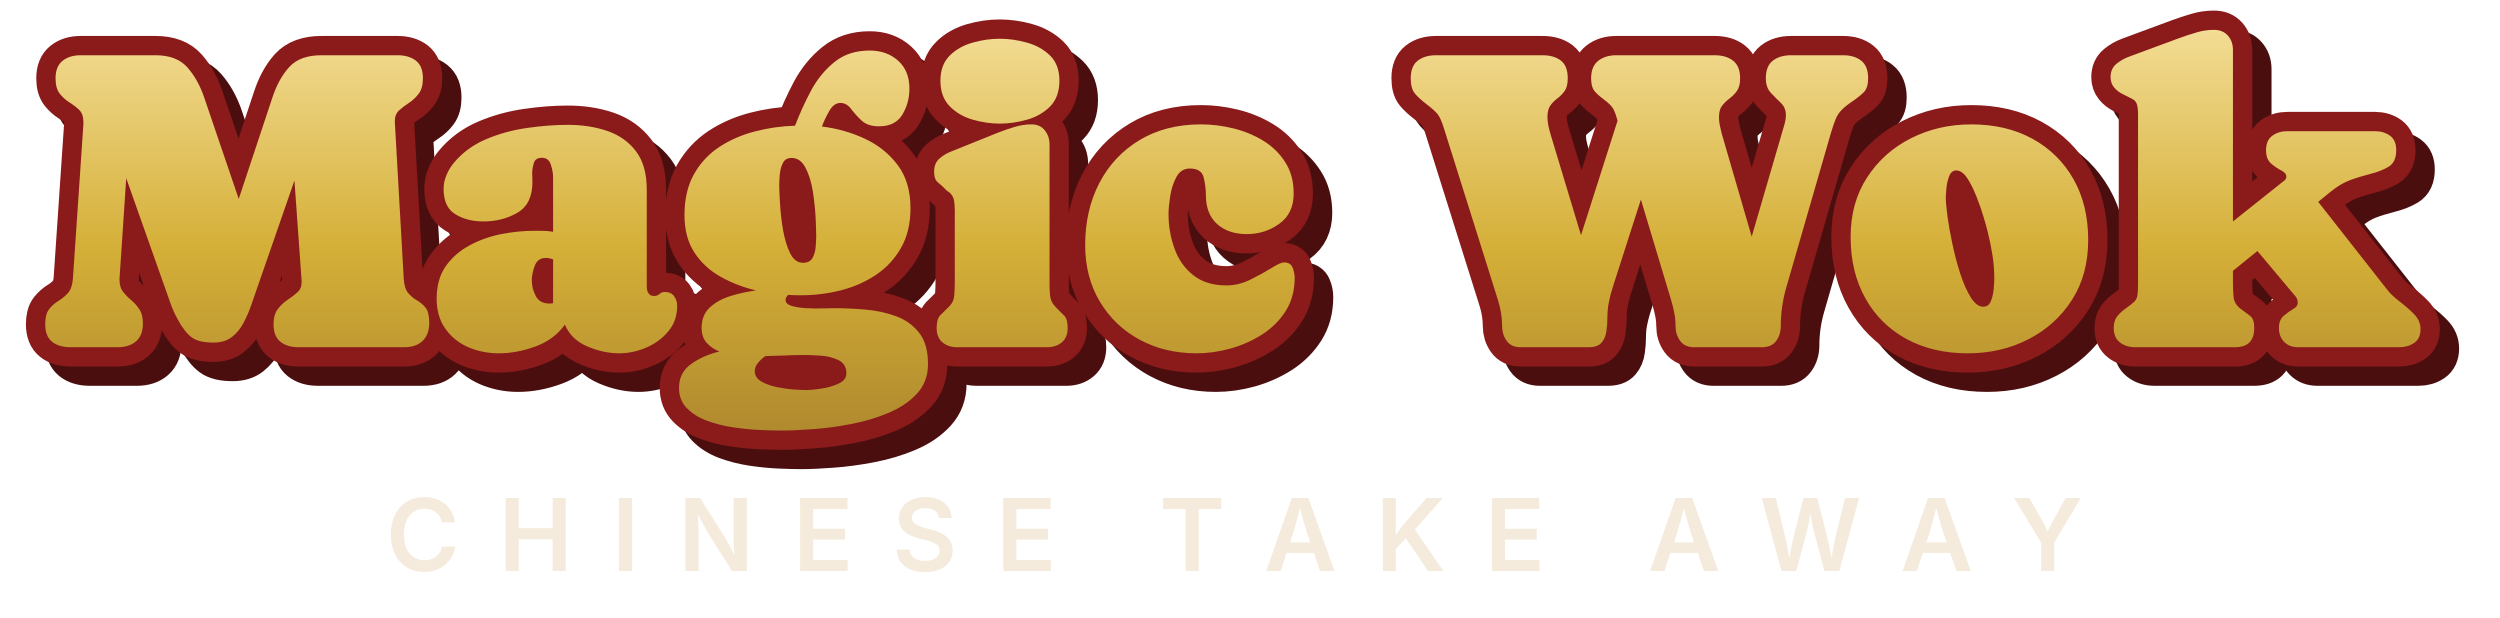
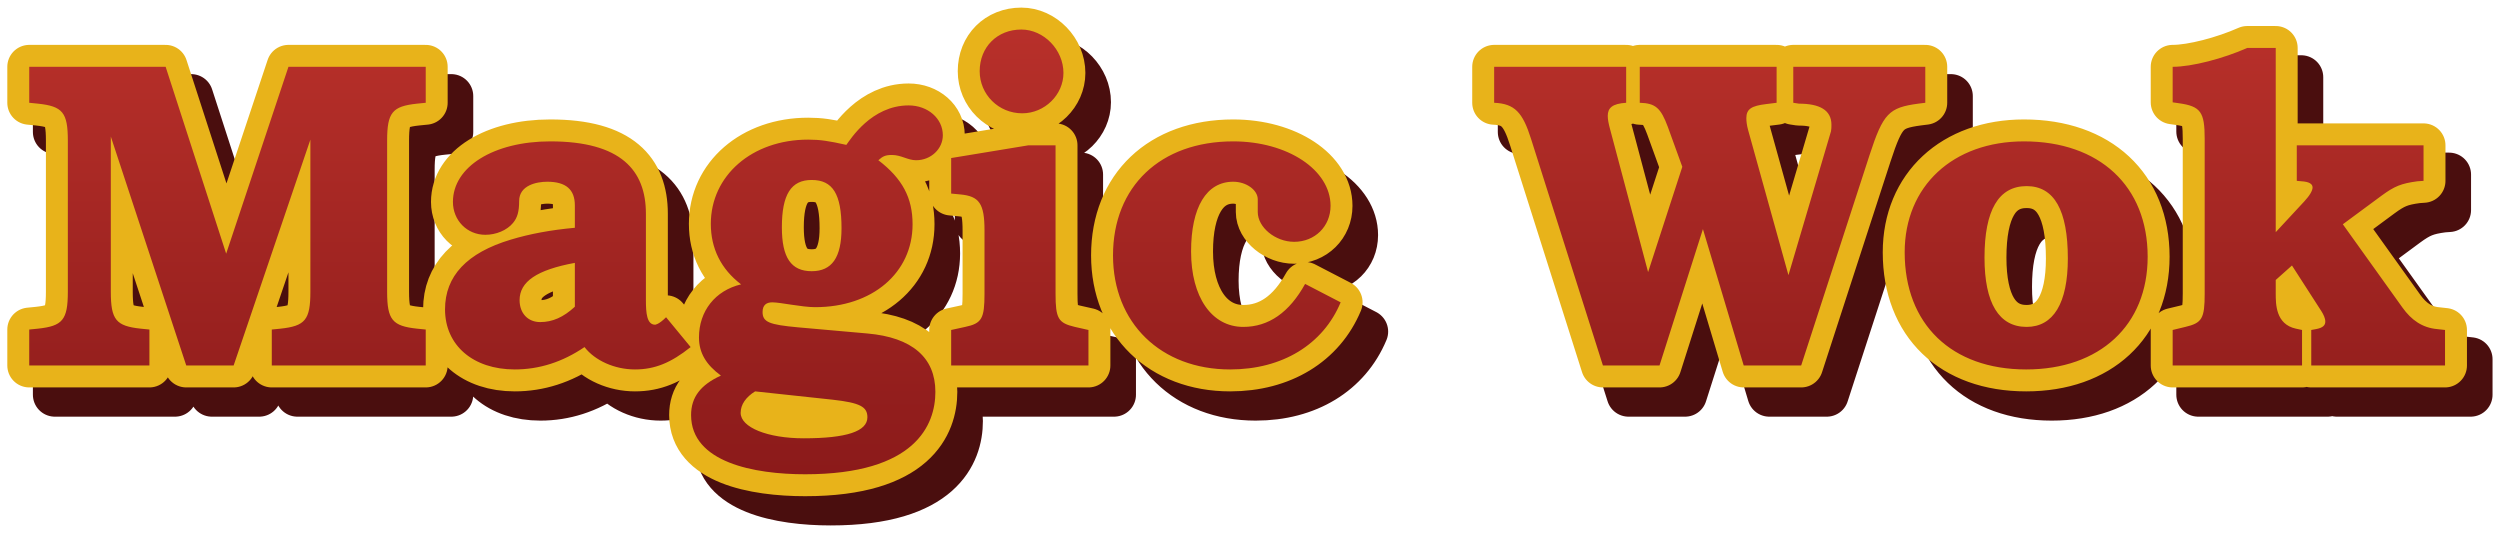
- <svg xmlns="http://www.w3.org/2000/svg" xmlns:xlink="http://www.w3.org/1999/xlink" viewBox="-6 6 324 80">
+ <svg xmlns="http://www.w3.org/2000/svg" viewBox="-4 -50 342 73" role="img" aria-label="Magic Wok">
  <defs>
-     <linearGradient id="mwGold" x1="0" y1="0" x2="0" y2="1">
-       <stop offset="0" stop-color="#F3DC94" />
-       <stop offset=".55" stop-color="#D4AF37" />
-       <stop offset="1" stop-color="#B08A2E" />
+     <linearGradient id="f" x1="0" y1="0" x2="0" y2="1">
+       <stop offset="0" stop-color="#B8302A" />
+       <stop offset="1" stop-color="#8B1A1A" />
    </linearGradient>
-     <path id="mwType" d="M12.52-3.09L12.52-3.09Q12.52-1.53 11.63-0.77Q10.75 0 9.24 0L9.24 0L3.12 0Q1.64 0 0.75-0.71Q-0.14-1.42-0.14-2.98L-0.14-2.98Q-0.14-4.29 0.37-4.94Q0.88-5.58 1.57-6.00Q2.27-6.43 2.82-7.04Q3.36-7.66 3.45-8.91L3.45-8.91L4.81-28.93L4.81-29.18Q4.81-30.21 4.27-30.75Q3.72-31.28 3.01-31.72Q2.30-32.16 1.75-32.85Q1.20-33.55 1.20-34.86L1.20-34.86Q1.20-36.39 2.11-37.12Q3.01-37.84 4.46-37.84L4.46-37.84L14.16-37.84Q16.90-37.84 18.29-36.26Q19.69-34.67 20.48-32.32L20.48-32.32L24.94-19.22L29.29-32.32Q30.08-34.75 31.47-36.30Q32.87-37.84 35.66-37.84L35.66-37.84L45.53-37.84Q47.00-37.84 47.91-37.13Q48.81-36.42 48.81-34.86L48.81-34.86Q48.81-33.58 48.26-32.85Q47.71-32.13 46.99-31.66Q46.27-31.20 45.72-30.69Q45.17-30.19 45.17-29.31L45.17-29.31L45.17-29.18L46.32-8.94Q46.40-7.60 46.91-7.01Q47.41-6.43 48.04-6.07Q48.67-5.71 49.15-5.13Q49.63-4.54 49.63-3.17L49.63-3.17Q49.63-1.64 48.77-0.82Q47.91 0 46.38 0L46.38 0L32.70 0Q31.23 0 30.34-0.71Q29.45-1.42 29.45-2.98L29.45-2.98Q29.45-4.21 30.00-4.94Q30.54-5.66 31.27-6.14Q31.99-6.62 32.54-7.11Q33.09-7.60 33.09-8.42L33.09-8.42L33.09-8.59L32.16-21.60L26.58-5.52Q26.17-4.32 25.58-3.19Q24.99-2.05 24.06-1.33Q23.13-0.60 21.66-0.60L21.66-0.60Q19.77-0.60 18.87-1.26Q17.96-1.91 17.09-3.50L17.09-3.50Q16.46-4.62 16.05-5.82L16.05-5.82L10.36-21.90L9.49-8.91L9.49-8.70Q9.49-7.77 9.95-7.18Q10.42-6.59 11.01-6.10Q11.59-5.61 12.06-4.92Q12.52-4.24 12.52-3.09ZM50.59-6.29L50.59-6.29Q50.59-8.80 51.76-10.49Q52.94-12.17 54.84-13.19Q56.74-14.22 58.95-14.66Q61.17-15.09 63.22-15.09L63.22-15.09Q63.82-15.09 64.45-15.08Q65.08-15.07 65.68-14.96L65.68-14.96L65.68-22.07Q65.68-22.75 65.39-23.65Q65.11-24.55 64.23-24.55L64.23-24.55Q63.38-24.55 63.18-23.86Q62.97-23.16 62.97-22.53L62.97-22.53Q62.97-22.26 62.99-21.97Q63-21.68 63-21.38L63-21.38Q63-18.57 61.06-17.43Q59.12-16.30 56.63-16.30L56.63-16.30Q54.55-16.30 53.02-17.23Q51.49-18.16 51.49-20.51L51.49-20.51Q51.49-21.44 51.86-22.31Q52.23-23.19 52.80-23.87L52.80-23.87Q54.47-25.89 57.00-26.96Q59.53-28.03 62.33-28.42Q65.13-28.82 67.59-28.82L67.59-28.82Q70.38-28.82 72.71-28.03Q75.03-27.23 76.43-25.39Q77.82-23.54 77.82-20.43L77.82-20.43L77.82-7.82Q77.82-7.36 78.04-7Q78.26-6.64 78.78-6.64L78.78-6.64Q79.19-6.64 79.47-6.90Q79.76-7.16 80.17-7.16L80.17-7.16Q80.96-7.16 81.36-6.62Q81.76-6.07 81.76-5.33L81.76-5.33Q81.76-3.42 80.60-2.04Q79.43-0.66 77.71 0.07Q75.99 0.79 74.24 0.79L74.24 0.79Q72.19 0.79 70.10-0.11Q68.00-1.01 67.21-2.93L67.21-2.93Q65.82-0.98 63.40-0.10Q60.98 0.79 58.65 0.79L58.65 0.79Q56.52 0.79 54.67-0.01Q52.83-0.82 51.71-2.41Q50.59-3.99 50.59-6.29ZM62.92-8.70L62.92-8.70Q62.92-7.60 63.44-6.63Q63.96-5.66 65.21-5.66L65.21-5.66Q65.46-5.66 65.68-5.71L65.68-5.71L65.68-11.38Q65.21-11.57 64.72-11.57L64.72-11.57Q63.68-11.57 63.30-10.54Q62.92-9.52 62.92-8.70ZM114.27 2.19L114.27 2.19Q114.27 4.46 112.85 6.00Q111.43 7.55 109.17 8.50Q106.91 9.46 104.33 9.95Q101.75 10.45 99.35 10.62Q96.96 10.80 95.35 10.80L95.35 10.80Q94.25 10.80 92.57 10.73Q90.89 10.66 89.06 10.39Q87.23 10.12 85.63 9.53Q84.03 8.94 83.02 7.90Q82.00 6.86 82.00 5.28L82.00 5.28Q82.00 3.31 83.54 2.20Q85.07 1.09 87.23 0.55L87.23 0.55Q86.24 0.16 85.59-0.56Q84.93-1.29 84.93-2.52L84.93-2.52Q84.93-4.16 85.98-5.14Q87.04-6.13 88.66-6.63Q90.29-7.14 91.98-7.36L91.98-7.36Q89.55-7.93 87.43-9.11Q85.31-10.28 84.01-12.25Q82.71-14.22 82.71-17.12L82.71-17.12Q82.71-20.23 83.93-22.41Q85.15-24.58 87.20-25.94Q89.25-27.29 91.81-27.96Q94.36-28.63 97.04-28.71L97.04-28.71Q97.89-30.95 99.08-33.20Q100.27-35.44 102.12-36.94Q103.96-38.45 106.70-38.45L106.70-38.45Q108.94-38.45 110.40-37.13Q111.86-35.82 111.86-33.52L111.86-33.52Q111.86-31.66 110.95-30.15Q110.03-28.63 107.93-28.63L107.93-28.63Q106.45-28.63 105.66-29.38Q104.86-30.13 104.29-30.90Q103.71-31.66 102.92-31.66L102.92-31.66Q102.07-31.66 101.47-30.61Q100.87-29.56 100.52-28.60L100.52-28.60Q103.44-28.25 106.07-27.03Q108.69-25.81 110.35-23.60Q112-21.38 112-18.02L112-18.02Q112-15.04 110.78-12.89Q109.57-10.75 107.53-9.38Q105.49-8.01 102.96-7.37Q100.43-6.73 97.81-6.73L97.81-6.73Q96.96-6.73 96.14-6.78L96.14-6.78Q95.81-6.45 95.81-6.13L95.81-6.13Q95.81-5.58 96.62-5.35Q97.43-5.11 98.55-5.06Q99.67-5.00 100.67-5.03Q101.66-5.06 102.05-5.06L102.05-5.06Q104.02-5.06 106.15-4.88Q108.28-4.70 110.13-4.02Q111.97-3.34 113.12-1.87Q114.27-0.41 114.27 2.19ZM96.58-24.53L96.58-24.53Q95.79-24.53 95.46-23.87Q95.13-23.21 95.06-22.37Q94.99-21.52 94.99-20.97L94.99-20.97Q94.99-20.23 95.09-18.61Q95.18-16.98 95.48-15.20Q95.79-13.43 96.40-12.18Q97.02-10.94 98.08-10.94L98.08-10.94Q98.93-10.94 99.29-11.55Q99.64-12.17 99.71-12.99Q99.78-13.81 99.78-14.41L99.78-14.41Q99.78-15.20 99.70-16.86Q99.61-18.51 99.33-20.28Q99.04-22.04 98.38-23.28Q97.73-24.53 96.58-24.53ZM91.82 3.09L91.82 3.09Q91.82 3.94 92.65 4.43Q93.49 4.92 94.68 5.17Q95.87 5.41 96.96 5.48Q98.05 5.55 98.57 5.55L98.57 5.55Q99.18 5.55 100.39 5.37Q101.61 5.20 102.65 4.73Q103.69 4.27 103.69 3.39L103.69 3.39Q103.69 2.16 102.66 1.67Q101.64 1.18 100.35 1.09Q99.07 1.01 98.22 1.01L98.22 1.01Q96.96 1.01 95.70 1.07Q94.45 1.12 93.19 1.15L93.19 1.15Q92.61 1.56 92.22 2.05Q91.82 2.54 91.82 3.09ZM127.67-28.88L127.67-28.88Q128.79-28.88 129.40-28.11Q130.02-27.34 130.02-26.28L130.02-26.28L130.02-8.23Q130.02-7.46 130.09-6.69Q130.16-5.91 130.70-5.33L130.70-5.33Q131.41-4.57 131.89-4.13Q132.37-3.69 132.37-2.49L132.37-2.49Q132.37-1.29 131.62-0.64Q130.87 0 129.69 0L129.69 0L118.07 0Q116.89 0 116.14-0.63Q115.39-1.26 115.39-2.49L115.39-2.49Q115.39-3.66 115.86-4.14Q116.32-4.62 117.06-5.33L117.06-5.33Q117.61-5.88 117.67-6.70Q117.74-7.52 117.74-8.23L117.74-8.23L117.74-17.77Q117.74-18.32 117.66-18.91Q117.58-19.50 117.20-19.91L117.20-19.91Q117.09-20.04 116.94-20.13Q116.79-20.21 116.68-20.32L116.68-20.32Q116.07-20.95 115.57-21.34Q115.06-21.74 115.06-22.75L115.06-22.75Q115.06-23.84 115.75-24.45Q116.43-25.05 117.36-25.40L117.36-25.40L123.27-27.78Q124.30-28.19 125.43-28.53Q126.55-28.88 127.67-28.88ZM123.57-28.98L123.57-28.98Q121.82-28.98 120.04-29.50Q118.26-30.02 117.07-31.24Q115.88-32.46 115.88-34.54L115.88-34.54Q115.88-36.61 117.09-37.80Q118.29-38.99 120.07-39.48Q121.84-39.98 123.57-39.98L123.57-39.98Q125.29-39.98 127.08-39.48Q128.87-38.99 130.09-37.80Q131.30-36.61 131.30-34.54L131.30-34.54Q131.30-32.43 130.10-31.21Q128.90-30.00 127.11-29.49Q125.32-28.98 123.57-28.98ZM161.66-19.91L161.66-19.91Q161.66-17.34 159.80-16.00Q157.94-14.66 155.59-14.66L155.59-14.66Q153.18-14.66 151.73-15.97Q150.28-17.28 150.28-19.74L150.28-19.74Q150.28-20.86 149.99-22.01Q149.71-23.16 148.20-23.16L148.20-23.16Q147.05-23.16 146.45-22.04Q145.85-20.92 145.65-19.52Q145.44-18.13 145.44-17.28L145.44-17.28Q145.44-14.93 146.21-12.80Q146.97-10.66 148.64-9.34Q150.31-8.01 152.96-8.01L152.96-8.01Q154.52-8.01 156.05-8.76Q157.58-9.52 158.76-10.25Q159.93-10.99 160.40-10.99L160.40-10.99Q161.25-10.99 161.52-10.32Q161.79-9.65 161.79-9.00L161.79-9.00Q161.79-6.54 160.63-4.70Q159.47-2.87 157.57-1.65Q155.67-0.44 153.44 0.18Q151.21 0.79 149.08 0.79L149.08 0.79Q144.98 0.79 141.71-0.97Q138.44-2.73 136.54-5.91Q134.64-9.08 134.64-13.23L134.64-13.23Q134.64-17.75 136.47-21.27Q138.30-24.80 141.68-26.84Q145.06-28.88 149.65-28.88L149.65-28.88Q151.70-28.88 153.81-28.37Q155.91-27.86 157.69-26.78Q159.47-25.70 160.56-23.99Q161.66-22.29 161.66-19.91ZM222.85-34.86L222.85-34.86Q222.85-36.42 223.75-37.13Q224.66-37.84 226.13-37.84L226.13-37.84L232.86-37.84Q234.34-37.84 235.22-37.13Q236.11-36.42 236.11-34.86L236.11-34.86Q236.11-33.63 235.57-33.07Q235.02-32.51 234.09-31.88L234.09-31.88Q233.13-31.23 232.64-30.71Q232.15-30.19 231.89-29.54Q231.63-28.90 231.30-27.81L231.30-27.81L225.50-7.74Q224.79-5.28 224.79-2.76L224.79-2.76Q224.79-1.61 224.19-0.81Q223.59 0 222.36 0L222.36 0L213.55 0Q212.35 0 211.75-0.82Q211.15-1.64 211.15-2.76L211.15-2.76Q211.15-3.64 210.98-4.47Q210.82-5.30 210.57-6.13L210.57-6.13L206.66-19.14L203-7.74Q202.70-6.81 202.51-5.84Q202.32-4.87 202.32-3.88L202.32-3.88Q202.32-2.98 202.19-2.08Q202.07-1.18 201.56-0.59Q201.06 0 199.88 0L199.88 0L191.05 0Q189.85 0 189.26-0.83Q188.67-1.67 188.67-2.76L188.67-2.76Q188.67-4.43 188.13-6.13L188.13-6.13L181.13-28.38Q180.74-29.64 180.35-30.16Q179.95-30.68 178.91-31.47L178.91-31.47Q177.90-32.24 177.37-32.88Q176.83-33.52 176.83-34.86L176.83-34.86Q176.83-36.42 177.73-37.13Q178.64-37.84 180.11-37.84L180.11-37.84L193.89-37.84Q195.40-37.84 196.29-37.15Q197.18-36.45 197.18-34.86L197.18-34.86Q197.18-33.77 196.78-33.21Q196.38-32.65 195.86-32.27Q195.34-31.88 194.95-31.36Q194.55-30.84 194.55-29.83L194.55-29.83Q194.55-29.29 194.66-28.75Q194.77-28.22 194.93-27.67L194.93-27.67L198.90-14.52L203.63-29.34Q203.41-30.24 203.12-30.82Q202.84-31.39 201.77-32.18L201.77-32.18Q200.95-32.79 200.58-33.29Q200.21-33.80 200.21-34.86L200.21-34.86Q200.21-36.39 201.13-37.12Q202.04-37.84 203.49-37.84L203.49-37.84L216.23-37.84Q217.71-37.84 218.61-37.13Q219.52-36.42 219.52-34.86L219.52-34.86Q219.52-33.80 219.11-33.22Q218.70-32.65 218.15-32.24Q217.60-31.83 217.19-31.31Q216.78-30.79 216.78-29.80L216.78-29.80Q216.78-29.29 216.89-28.74Q217-28.19 217.14-27.67L217.14-27.67L221.02-14.33L225.20-28.66Q225.31-29.01 225.38-29.37Q225.45-29.72 225.45-30.08L225.45-30.08Q225.45-31.04 224.81-31.65Q224.16-32.27 223.51-32.96Q222.85-33.66 222.85-34.86ZM249.48-28.88L249.48-28.88Q254.00-28.88 257.40-27.02Q260.80-25.16 262.72-21.79Q264.63-18.43 264.63-13.89L264.63-13.89Q264.63-9.43 262.53-6.14Q260.42-2.84 256.88-1.03Q253.34 0.79 249.02 0.79L249.02 0.79Q244.48 0.79 241.06-1.08Q237.64-2.95 235.74-6.36Q233.84-9.76 233.84-14.30L233.84-14.30Q233.84-18.73 235.98-22.01Q238.11-25.29 241.66-27.08Q245.22-28.88 249.48-28.88ZM251.04-5.25L251.04-5.25Q251.73-5.25 252.01-5.96Q252.30-6.67 252.38-7.53Q252.46-8.39 252.46-8.86L252.46-8.86Q252.46-10.42 252.22-11.96Q251.97-13.51 251.59-15.01L251.59-15.01Q251.45-15.61 251.07-16.88Q250.69-18.16 250.14-19.55Q249.59-20.95 248.94-21.93Q248.28-22.91 247.54-22.91L247.54-22.91Q246.91-22.91 246.63-22.20Q246.34-21.49 246.26-20.63Q246.18-19.77 246.18-19.33L246.18-19.33Q246.18-18.59 246.39-16.97Q246.61-15.34 247.04-13.34Q247.46-11.35 248.06-9.50Q248.66-7.66 249.42-6.45Q250.17-5.25 251.04-5.25ZM283.66 0L283.66 0L270.73 0Q269.55 0 268.75-0.62Q267.94-1.23 267.94-2.49L267.94-2.49Q267.94-3.42 268.37-3.98Q268.79-4.54 269.50-5.03L269.50-5.030Q270.27-5.58 270.59-5.89Q270.92-6.21 271.00-6.67Q271.09-7.14 271.09-8.07L271.09-8.07L271.09-30.05Q271.09-31.06 270.94-31.50Q270.79-31.94 270.36-32.17Q269.94-32.40 269.09-32.81L269.09-32.81Q268.41-33.14 267.97-33.69Q267.53-34.23 267.53-35L267.53-35Q267.53-36.09 268.27-36.71Q269.01-37.32 269.91-37.65L269.91-37.65L276.34-40.03Q277.46-40.44 278.61-40.78Q279.75-41.13 280.93-41.13L280.93-41.13Q282.08-41.13 282.73-40.39Q283.39-39.65 283.39-38.53L283.39-38.53L283.39-16.30L289.57-21.22Q289.79-21.38 290.05-21.60Q290.31-21.82 290.31-22.09L290.31-22.09Q290.31-22.59 289.65-22.91Q289.00-23.24 288.34-23.80Q287.68-24.36 287.68-25.54L287.68-25.54Q287.68-26.82 288.49-27.41Q289.30-28 290.47-28L290.47-28L301.77-28Q302.94-28 303.75-27.41Q304.55-26.82 304.55-25.54L304.55-25.54Q304.55-23.98 303.56-23.39Q302.56-22.80 301.27-22.48L301.27-22.48Q299.74-22.09 298.51-21.63Q297.28-21.16 296.02-20.13L296.02-20.13L294.44-18.84L303.46-7.36Q304.06-6.62 305.06-5.87Q306.06-5.11 306.88-4.27Q307.70-3.42 307.70-2.35L307.70-2.35Q307.70-1.12 306.88-0.56Q306.06 0 304.94 0L304.94 0L291.84 0Q290.72 0 290.04-0.68Q289.35-1.37 289.35-2.49L289.35-2.49Q289.35-3.55 289.97-4.07Q290.58-4.59 291.18-4.94Q291.79-5.28 291.79-5.77L291.79-5.77Q291.79-6.23 291.50-6.59Q291.21-6.95 290.94-7.25L290.94-7.25L286.56-12.47L283.39-9.90L283.39-8.23Q283.39-7.36 283.47-6.51Q283.55-5.66 284.32-5.03L284.32-5.03Q285.11-4.43 285.63-4.05Q286.15-3.66 286.15-2.49L286.15-2.49Q286.15 0 283.66 0Z" />
+     <path id="t" d="M54.24 0L54.24 -4.92L53.04 -5.04C49.68 -5.4 48.96 -6.24 48.96 -10.08L48.96 -30.78C48.96 -34.62 49.68 -35.46 53.04 -35.82L54.24 -35.94L54.24 -40.86L35.46 -40.86L26.94 -15.3L18.66 -40.86L0 -40.86L0 -35.94L1.2 -35.82C4.56 -35.46 5.28 -34.62 5.28 -30.78L5.28 -10.08C5.28 -6.24 4.56 -5.4 1.2 -5.04L0 -4.92L0 0L16.44 0L16.44 -4.92L15.24 -5.04C11.88 -5.4 11.16 -6.24 11.16 -10.08L11.16 -31.32L21.48 0L27.96 0L38.46 -30.9L38.46 -10.08C38.46 -6.24 37.74 -5.4 34.38 -5.04L33.18 -4.92L33.18 0ZM90.48 -2.52L87.12 -6.6C86.1 -5.58 85.62 -5.58 85.62 -5.58C84.48 -5.58 84.36 -7.2 84.36 -8.94L84.36 -20.76C84.36 -26.7 80.94 -30.66 71.28 -30.66C63.54 -30.66 57.96 -27.18 57.96 -22.38C57.96 -19.86 59.88 -17.88 62.4 -17.88C63.84 -17.88 65.34 -18.48 66.18 -19.5C66.78 -20.22 67.02 -21.06 67.02 -22.5C67.02 -24.66 69.42 -25.14 70.86 -25.14C73.44 -25.14 74.64 -24.06 74.64 -21.9L74.64 -18.84C71.34 -18.54 68.46 -18 65.88 -17.22C59.88 -15.42 56.88 -12.24 56.88 -7.68C56.88 -2.76 60.72 0.54 66.42 0.54C69.78 0.54 72.96 -0.48 75.96 -2.52C77.4 -0.66 80.1 0.54 82.86 0.54C85.56 0.54 87.78 -0.36 90.48 -2.52ZM74.64 -8.04C73.08 -6.6 71.58 -5.94 69.9 -5.94C68.22 -5.94 67.08 -7.14 67.08 -8.94C67.08 -11.46 69.42 -13.08 74.64 -14.04ZM124.98 -31.5C124.98 -33.78 122.94 -35.58 120.3 -35.58C115.2 -35.58 112.32 -30.9 111.78 -30.18C109.38 -30.72 108.18 -30.9 106.56 -30.9C98.88 -30.9 93.24 -25.98 93.24 -19.38C93.24 -16.02 94.62 -13.2 97.38 -11.1C93.84 -10.26 91.62 -7.44 91.62 -3.84C91.62 -1.74 92.58 -0.12 94.62 1.38C91.86 2.64 90.54 4.32 90.54 6.78C90.54 13.26 99.18 14.88 106.14 14.88C121.26 14.88 123.96 8.1 123.96 3.6C123.96 -1.08 120.78 -3.84 114.66 -4.38L105.18 -5.22C101.22 -5.58 100.32 -5.94 100.32 -7.32C100.32 -8.28 100.86 -8.64 101.64 -8.64C102.78 -8.64 105.66 -7.98 107.52 -7.98C115.32 -7.98 120.84 -12.66 120.84 -19.32C120.84 -22.92 119.46 -25.56 116.16 -28.08C116.76 -28.62 117.12 -28.8 118.02 -28.8C119.28 -28.8 120.18 -28.08 121.32 -28.08C123.36 -28.08 124.98 -29.64 124.98 -31.5ZM111.12 -18.78C111.12 -14.76 109.8 -12.9 107.04 -12.9C104.22 -12.9 102.96 -14.76 102.96 -18.9C102.96 -23.4 104.22 -25.38 107.04 -25.38C109.92 -25.38 111.12 -23.46 111.12 -18.78ZM114.66 7.08C114.66 9 111.84 9.96 105.96 9.96C100.98 9.96 97.32 8.46 97.32 6.48C97.32 5.34 98.04 4.32 99.3 3.54L109.92 4.68C113.64 5.1 114.66 5.64 114.66 7.08ZM144.9 0L144.9 -4.86L143.04 -5.28C140.76 -5.82 140.4 -6.42 140.4 -9.84L140.4 -30.12L136.68 -30.12L126.12 -28.38L126.12 -23.52L127.38 -23.4C129.96 -23.16 130.68 -22.14 130.68 -18.48L130.68 -9.84C130.68 -6.42 130.32 -5.76 128.04 -5.28L126.12 -4.86L126.12 0ZM141.48 -40.02C141.48 -43.2 138.78 -45.96 135.72 -45.96C132.42 -45.96 130.02 -43.56 130.02 -40.26C130.02 -37.08 132.6 -34.5 135.84 -34.5C138.9 -34.5 141.48 -37.02 141.48 -40.02ZM179.4 -8.64L174.54 -11.16C172.38 -7.26 169.56 -5.28 166.08 -5.28C161.76 -5.28 158.94 -9.36 158.94 -15.6C158.94 -21.66 161.04 -25.14 164.7 -25.14C166.5 -25.14 168.06 -24 168.06 -22.74L168.06 -21C168.06 -18.9 170.46 -16.92 173.04 -16.92C175.86 -16.92 178.02 -19.02 178.02 -21.84C178.02 -26.76 172.14 -30.66 164.7 -30.66C154.74 -30.66 148.26 -24.48 148.26 -15.06C148.26 -5.82 154.8 0.54 164.28 0.54C171.42 0.54 177 -2.88 179.4 -8.64ZM259.38 -35.94L259.38 -40.86L241.32 -40.86L241.32 -35.94L242.1 -35.82C244.86 -35.82 246.54 -34.98 246.54 -32.94C246.54 -32.64 246.54 -32.34 246.48 -32.04L240.66 -12.36L235.14 -32.22C234.96 -32.88 234.9 -33.42 234.9 -33.84C234.9 -35.1 235.62 -35.52 237.6 -35.76L239.04 -35.94L239.04 -40.86L220.32 -40.86L220.32 -35.94C222.48 -35.88 223.2 -35.22 224.16 -32.64L226.14 -27.18L221.46 -12.78L216.24 -32.4C216.06 -33.06 215.94 -33.66 215.94 -34.14C215.94 -35.22 216.54 -35.82 218.46 -35.94L218.46 -40.86L200.4 -40.86L200.4 -35.94C203.22 -35.82 204.3 -34.62 205.44 -31.02L215.28 0L223.02 0L228.96 -18.66L234.54 0L242.4 0L251.76 -28.8C253.62 -34.5 254.4 -35.28 258.42 -35.82ZM289.8 -14.88C289.8 -24.54 283.2 -30.66 272.88 -30.66C263.16 -30.66 256.56 -24.54 256.56 -15.48C256.56 -5.64 262.98 0.54 273.18 0.54C283.26 0.54 289.8 -5.52 289.8 -14.88ZM278.88 -14.64C278.88 -8.52 276.9 -5.28 273.24 -5.28C269.46 -5.28 267.48 -8.52 267.48 -14.76C267.48 -21.24 269.4 -24.54 273.24 -24.54C277.02 -24.54 278.88 -21.24 278.88 -14.64ZM330.48 0L330.48 -4.86L329.4 -4.98C327.36 -5.16 325.86 -6.24 324.66 -7.92L316.5 -19.32L321.78 -23.22C323.58 -24.54 324.48 -24.9 326.7 -25.2L327.54 -25.26L327.54 -30.12L310.2 -30.12L310.2 -25.26L310.86 -25.2C311.88 -25.14 312.36 -24.84 312.36 -24.36C312.36 -23.94 312 -23.28 311.22 -22.44L307.32 -18.24L307.32 -43.44L303.42 -43.44C300.18 -42 295.86 -40.86 293.22 -40.86L293.22 -36L294.06 -35.88C297.06 -35.46 297.6 -34.68 297.6 -31.02L297.6 -9.84C297.6 -6.42 297.24 -5.82 294.96 -5.28L293.22 -4.86L293.22 0L310.92 0L310.92 -4.86L310.08 -5.04C307.32 -5.64 307.32 -8.4 307.32 -9.84L307.32 -11.7L309.54 -13.68L313.56 -7.44C313.86 -6.96 314.1 -6.48 314.1 -6C314.1 -5.52 313.8 -5.16 312.84 -4.98L312.18 -4.86L312.18 0Z" />
  </defs>
-   <use xlink:href="#mwType" href="#mwType" transform="translate(2.5 53.5)" fill="#4A0E0E" stroke="#4A0E0E" stroke-width="5" stroke-linejoin="round" />
-   <use xlink:href="#mwType" href="#mwType" transform="translate(0 51)" fill="#8B1A1A" stroke="#8B1A1A" stroke-width="5" stroke-linejoin="round" />
-   <use xlink:href="#mwType" href="#mwType" transform="translate(0 51)" fill="url(#mwGold)" />
-   <path d="M4.98 0.13L4.98 0.13Q3.74 0.13 2.76-0.45Q1.78-1.03 1.22-2.11Q0.65-3.20 0.65-4.72L0.65-4.72Q0.65-6.25 1.22-7.34Q1.79-8.43 2.77-9.01Q3.75-9.58 4.98-9.58L4.98-9.58Q5.76-9.58 6.43-9.37Q7.11-9.15 7.64-8.72Q8.17-8.30 8.51-7.69Q8.85-7.08 8.97-6.31L8.97-6.31L7.26-6.31Q7.18-6.73 6.98-7.06Q6.78-7.38 6.48-7.61Q6.18-7.83 5.81-7.95Q5.43-8.07 5.01-8.07L5.01-8.07Q4.23-8.07 3.63-7.68Q3.03-7.29 2.69-6.54Q2.35-5.80 2.35-4.72L2.35-4.72Q2.35-3.64 2.70-2.89Q3.04-2.15 3.64-1.77Q4.24-1.39 5.00-1.39L5.00-1.39Q5.43-1.39 5.80-1.51Q6.18-1.63 6.48-1.85Q6.78-2.08 6.98-2.40Q7.19-2.73 7.26-3.15L7.26-3.15L8.98-3.15Q8.88-2.47 8.56-1.88Q8.24-1.28 7.72-0.83Q7.20-0.38 6.51-0.13Q5.82 0.13 4.98 0.13Z M17.23 0L15.53 0L15.53-9.46L17.23-9.46L17.23-5.55L21.62-5.55L21.62-9.46L23.32-9.46L23.32 0L21.62 0L21.62-4.12L17.23-4.12L17.23 0Z M30.22-9.46L31.92-9.46L31.92 0L30.22 0L30.22-9.46Z M40.55 0L38.82 0L38.82-9.46L40.74-9.46L44.01-4.25Q44.21-3.92 44.44-3.51Q44.67-3.10 44.92-2.60Q45.16-2.09 45.41-1.48L45.41-1.48L45.21-1.48Q45.17-2.01 45.14-2.57Q45.10-3.14 45.08-3.64Q45.07-4.15 45.07-4.49L45.07-4.49L45.07-9.46L46.79-9.46L46.79 0L44.87 0L41.91-4.69Q41.63-5.14 41.39-5.58Q41.14-6.02 40.85-6.57Q40.57-7.12 40.16-7.90L40.16-7.90L40.40-7.90Q40.44-7.21 40.47-6.59Q40.50-5.97 40.53-5.48Q40.55-5.00 40.55-4.70L40.55-4.70L40.55 0Z M59.86 0L53.69 0L53.69-9.46L59.84-9.46L59.84-8.03L55.39-8.03L55.39-5.48L59.51-5.48L59.51-4.07L55.39-4.07L55.39-1.43L59.86-1.43L59.86 0Z M69.88 0.15L69.88 0.15Q68.79 0.15 67.98-0.20Q67.17-0.54 66.71-1.19Q66.25-1.85 66.22-2.78L66.22-2.78L67.88-2.78Q67.93-2.29 68.20-1.96Q68.46-1.63 68.90-1.46Q69.34-1.30 69.87-1.30L69.87-1.30Q70.43-1.30 70.86-1.47Q71.29-1.64 71.53-1.95Q71.77-2.26 71.77-2.67L71.77-2.67Q71.77-3.03 71.56-3.28Q71.34-3.52 70.96-3.68Q70.58-3.85 70.06-3.98L70.06-3.98L68.99-4.26Q67.80-4.56 67.14-5.18Q66.48-5.80 66.48-6.80L66.48-6.80Q66.48-7.64 66.93-8.26Q67.38-8.89 68.16-9.24Q68.94-9.58 69.93-9.58L69.93-9.58Q70.94-9.58 71.70-9.24Q72.46-8.89 72.89-8.27Q73.32-7.66 73.34-6.87L73.34-6.87L71.69-6.87Q71.63-7.48 71.15-7.81Q70.67-8.14 69.90-8.14L69.90-8.14Q69.37-8.14 68.99-7.98Q68.60-7.82 68.40-7.54Q68.19-7.26 68.19-6.90L68.19-6.90Q68.19-6.51 68.43-6.25Q68.68-6.00 69.05-5.85Q69.42-5.69 69.80-5.60L69.80-5.60L70.68-5.37Q71.21-5.24 71.71-5.03Q72.20-4.82 72.60-4.50Q72.99-4.18 73.23-3.73Q73.46-3.27 73.46-2.65L73.46-2.65Q73.46-1.82 73.04-1.19Q72.61-0.56 71.81-0.21Q71.01 0.15 69.88 0.15Z M86.19 0L80.02 0L80.02-9.46L86.16-9.46L86.16-8.03L81.71-8.03L81.71-5.48L85.83-5.48L85.83-4.07L81.71-4.07L81.71-1.43L86.19-1.43L86.19 0Z  M103.66-8.03L100.74-8.03L100.74-9.46L108.27-9.46L108.27-8.03L105.36-8.03L105.36 0L103.66 0L103.66-8.03Z M115.97 0L114.11 0L117.41-9.46L119.57-9.46L122.94 0L121.08 0L119.40-4.91Q119.15-5.67 118.89-6.64Q118.62-7.60 118.30-8.82L118.30-8.82L118.65-8.82Q118.33-7.59 118.08-6.62Q117.82-5.65 117.59-4.91L117.59-4.91L115.97 0ZM121.02-2.34L116.04-2.34L116.04-3.71L121.02-3.71L121.02-2.34Z M132.86-4.98L130.43-2.33L130.43-3.94Q130.74-4.43 131.03-4.87Q131.33-5.30 131.66-5.73Q131.99-6.15 132.41-6.63L132.41-6.63L134.89-9.46L136.99-9.46L132.98-4.93L132.86-4.98ZM130.90 0L129.21 0L129.21-9.46L130.90-9.46L130.90-6.65L130.87-4.37L130.90-3.54L130.90 0ZM137.06 0L135.06 0L132.05-4.45L133.12-5.73L137.06 0Z M149.52 0L143.35 0L143.35-9.46L149.49-9.46L149.49-8.03L145.04-8.03L145.04-5.48L149.16-5.48L149.16-4.07L145.04-4.07L145.04-1.43L149.52-1.43L149.52 0Z  M165.71 0L163.86 0L167.16-9.46L169.31-9.46L172.69 0L170.83 0L169.15-4.91Q168.90-5.67 168.63-6.64Q168.37-7.60 168.04-8.82L168.04-8.82L168.40-8.82Q168.08-7.59 167.82-6.62Q167.57-5.65 167.34-4.91L167.34-4.91L165.71 0ZM170.76-2.34L165.78-2.34L165.78-3.71L170.76-3.71L170.76-2.34Z M182.81 0L180.87 0L178.32-9.46L180.14-9.46L181.37-4.42Q181.50-3.88 181.61-3.28Q181.72-2.67 181.82-2.06Q181.93-1.45 182.02-0.87L182.02-0.87L181.75-0.87Q181.86-1.45 181.97-2.06Q182.07-2.67 182.19-3.28Q182.32-3.88 182.45-4.42L182.45-4.42L183.73-9.46L185.53-9.46L186.80-4.42Q186.94-3.88 187.06-3.28Q187.18-2.67 187.29-2.06Q187.40-1.45 187.51-0.87L187.51-0.87L187.22-0.87Q187.32-1.45 187.43-2.06Q187.53-2.67 187.65-3.28Q187.76-3.88 187.89-4.42L187.89-4.42L189.11-9.46L190.94-9.46L188.38 0L186.44 0L185.06-5.22Q184.87-5.95 184.73-6.81Q184.59-7.67 184.42-8.63L184.42-8.63L184.83-8.63Q184.65-7.70 184.52-6.86Q184.40-6.02 184.19-5.22L184.19-5.22L182.81 0Z M198.43 0L196.58 0L199.88-9.46L202.03-9.46L205.41 0L203.55 0L201.86-4.91Q201.62-5.67 201.35-6.64Q201.08-7.60 200.76-8.82L200.76-8.82L201.12-8.82Q200.80-7.59 200.54-6.62Q200.28-5.65 200.06-4.91L200.06-4.91L198.43 0ZM203.48-2.34L198.50-2.34L198.50-3.71L203.48-3.71L203.48-2.34Z M216.22 0L214.53 0L214.53-3.66L211.03-9.46L213.02-9.46L214.70-6.47Q214.97-6.00 215.18-5.56Q215.39-5.12 215.61-4.48L215.61-4.48L215.17-4.48Q215.38-5.12 215.59-5.57Q215.80-6.02 216.05-6.47L216.05-6.47L217.71-9.46L219.67-9.46L216.22-3.66L216.22 0Z" fill="#F5EBDC" transform="translate(44 80)" />
+   <use href="#t" transform="translate(3.5 4)" fill="#4A0E0E" stroke="#4A0E0E" stroke-width="6" stroke-linejoin="round" />
+   <use href="#t" fill="#E8B31A" stroke="#E8B31A" stroke-width="6" stroke-linejoin="round" />
+   <use href="#t" fill="url(#f)" />
</svg>
